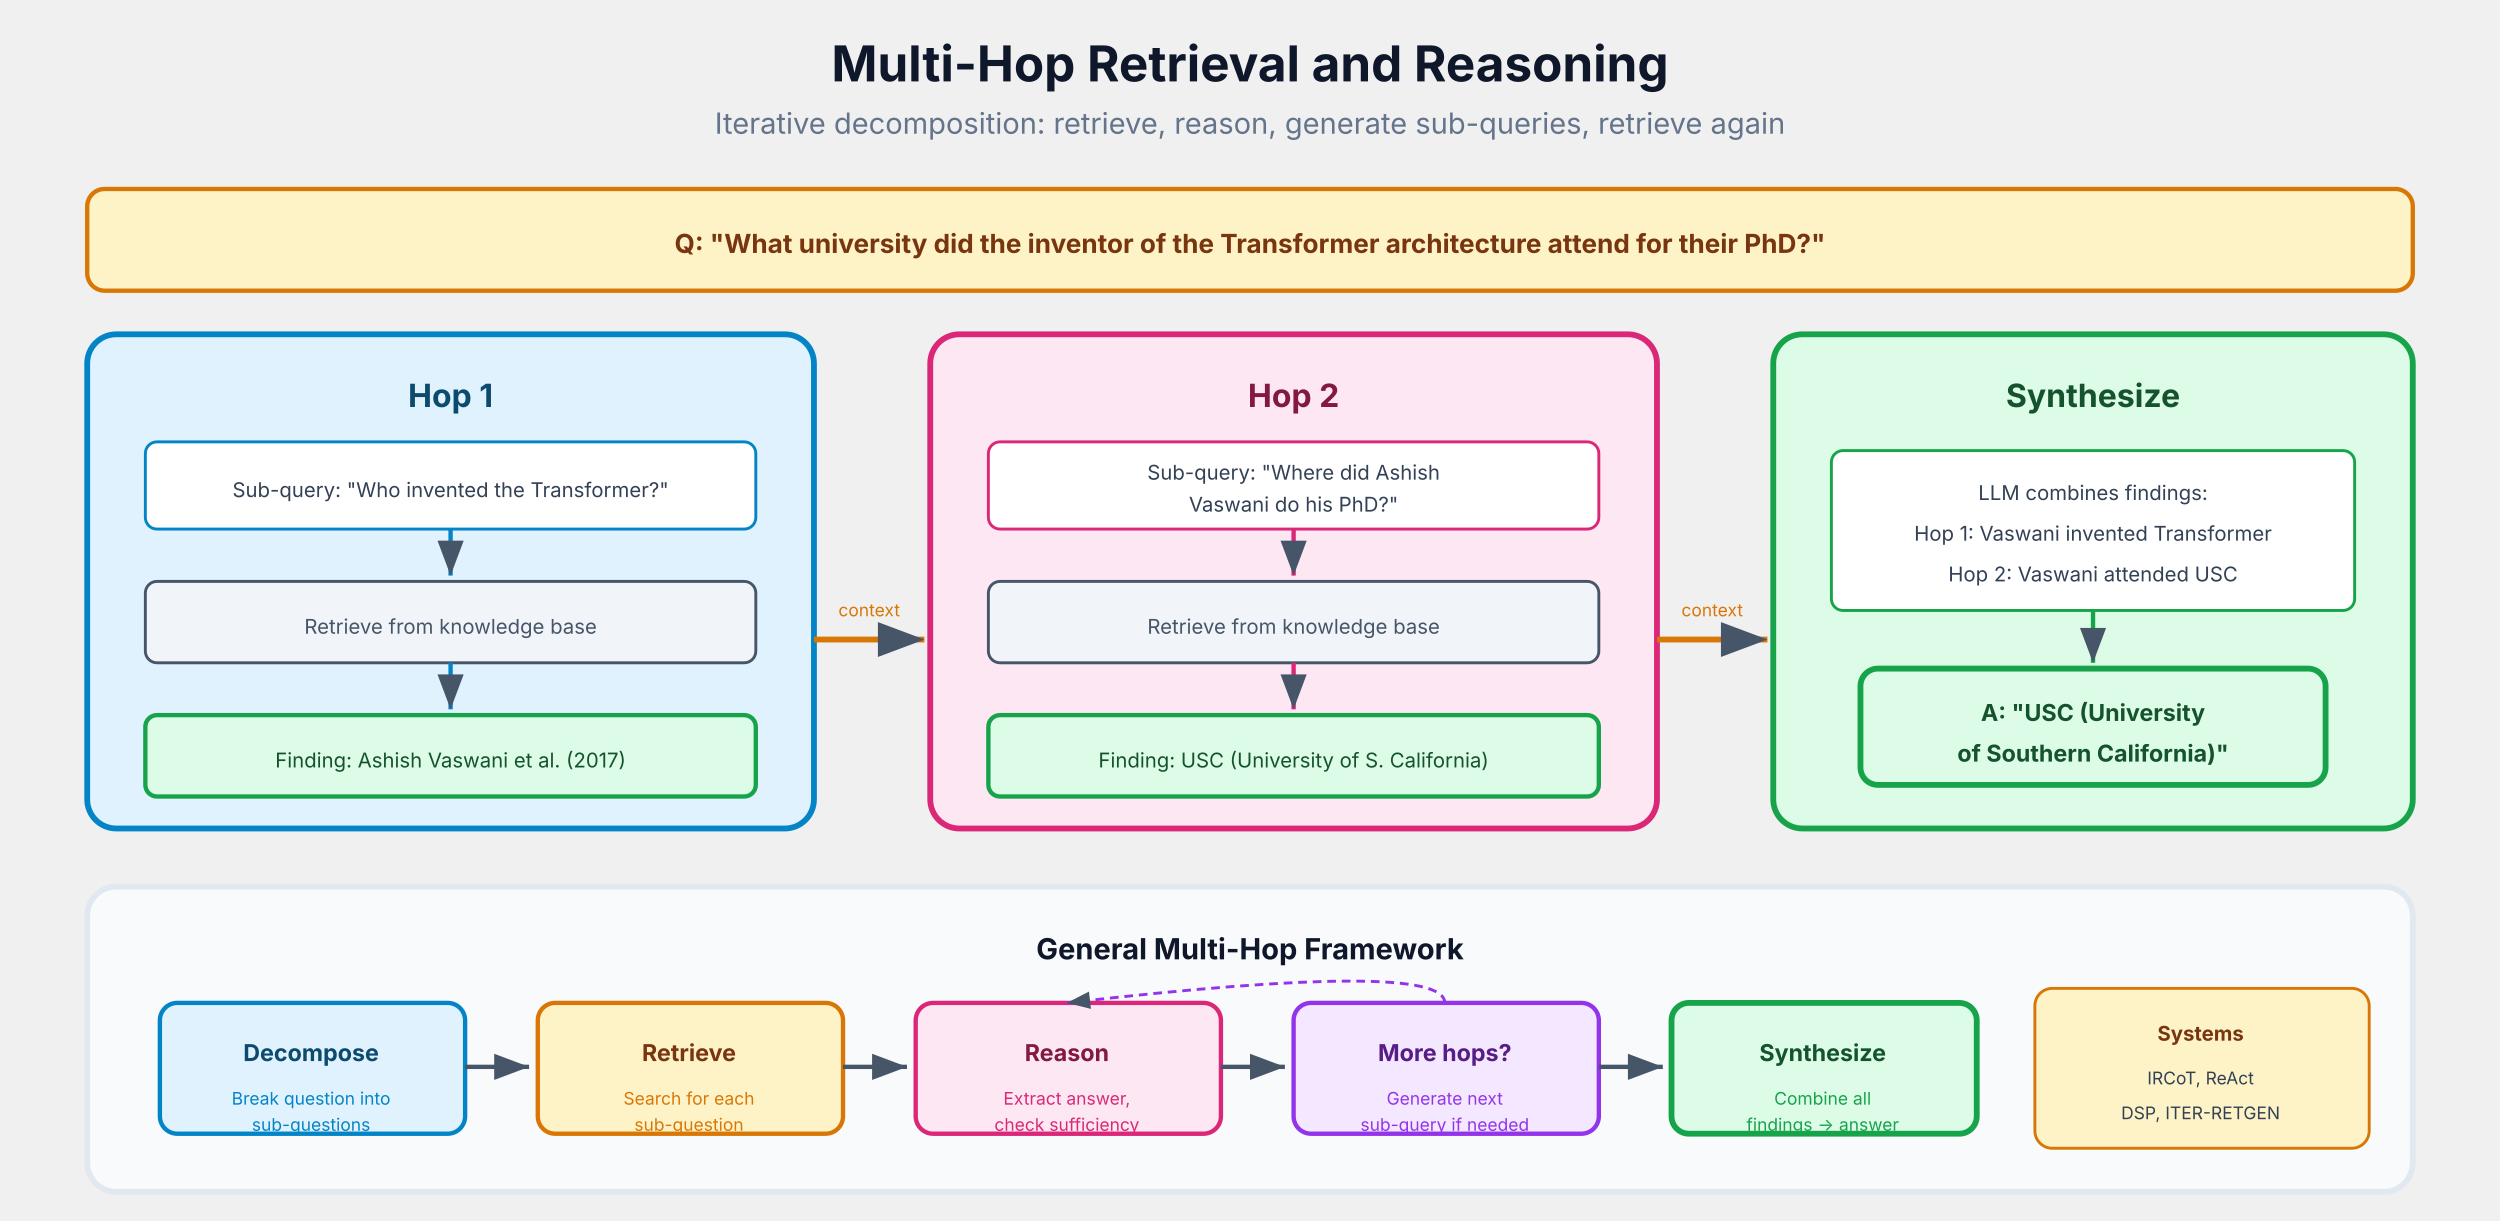
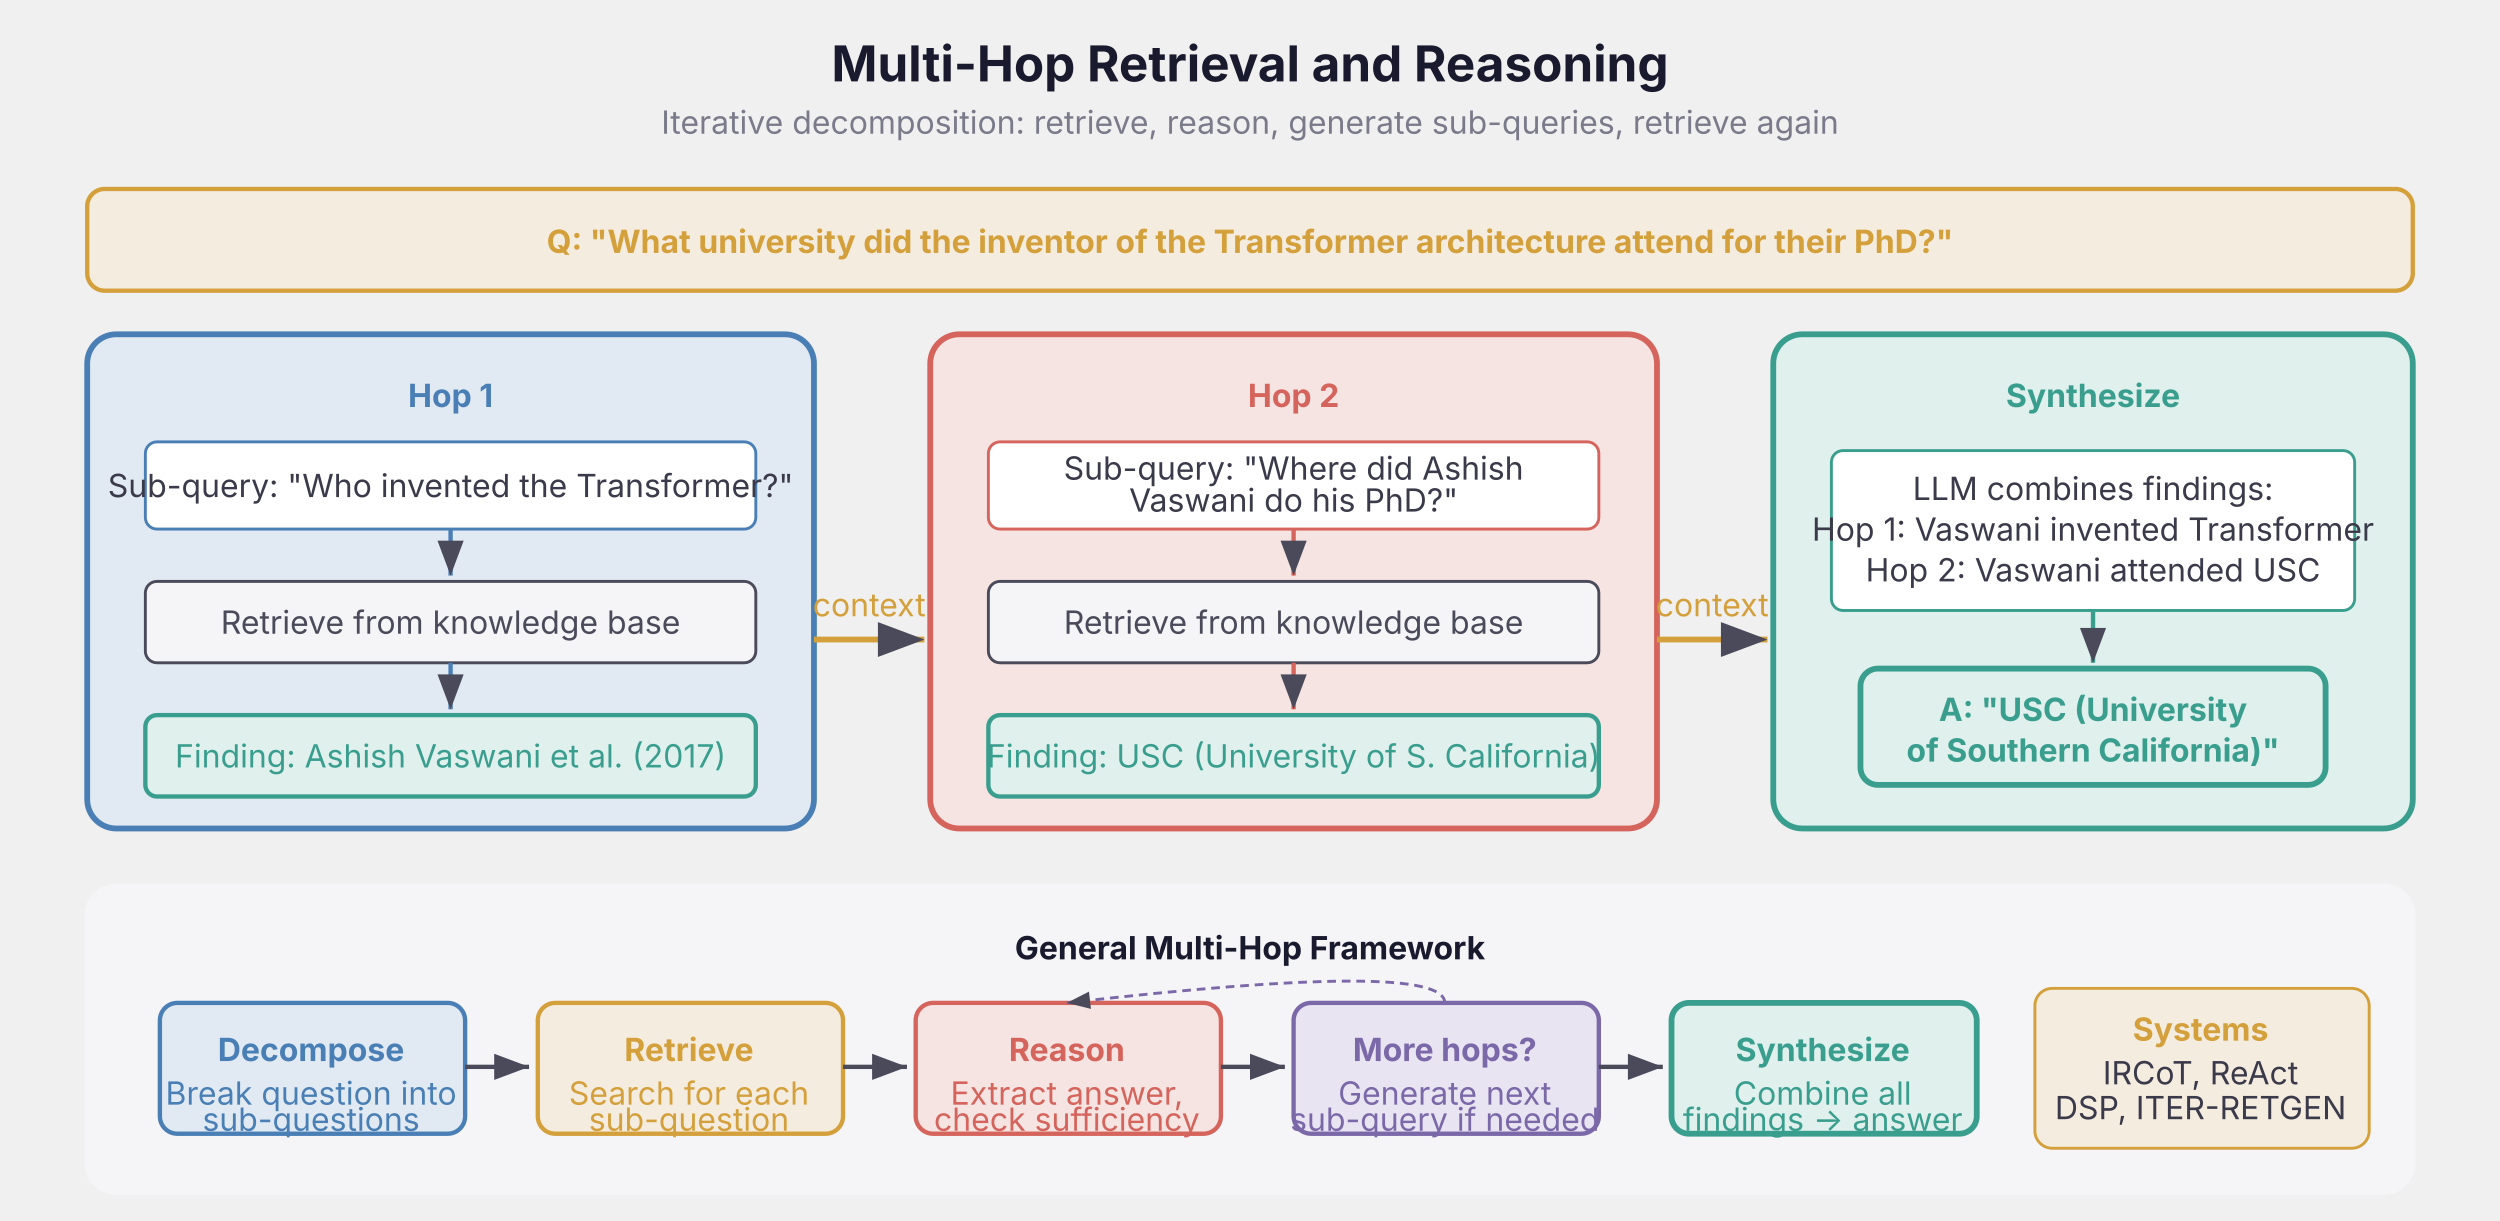
<svg xmlns="http://www.w3.org/2000/svg" viewBox="0 0 860 420" font-family="Inter, Helvetica, Arial, sans-serif">
  <defs>
    <marker id="a" markerWidth="8" markerHeight="6" refX="8" refY="3" orient="auto">
-       <path d="M0,0 L8,3 L0,6 Z" fill="#475569" />
+       <path d="M0,0 L8,3 L0,6 Z" fill="#4a4a5a" />
    </marker>
  </defs>
-   <text x="430" y="28" text-anchor="middle" font-size="17" font-weight="bold" fill="#0f172a">Multi-Hop Retrieval and Reasoning</text>
-   <text x="430" y="46" text-anchor="middle" font-size="10" fill="#64748b">Iterative decomposition: retrieve, reason, generate sub-queries, retrieve again</text>
-   <rect x="30" y="65" width="800" height="35" rx="6" fill="#fef3c7" stroke="#d97706" stroke-width="1.5" />
-   <text x="430" y="87" text-anchor="middle" font-size="9" fill="#78350f" font-weight="bold">Q: "What university did the inventor of the Transformer architecture attend for their PhD?"</text>
-   <rect x="30" y="115" width="250" height="170" rx="10" fill="#e0f2fe" stroke="#0284c7" stroke-width="2" />
-   <text x="155" y="140" text-anchor="middle" font-size="11" font-weight="bold" fill="#0c4a6e">Hop 1</text>
-   <rect x="50" y="152" width="210" height="30" rx="4" fill="#fff" stroke="#0284c7" stroke-width="1" />
-   <text x="155" y="171" text-anchor="middle" font-size="7" fill="#334155">Sub-query: "Who invented the Transformer?"</text>
-   <line x1="155" y1="182" x2="155" y2="198" stroke="#0284c7" stroke-width="1.5" marker-end="url(#a)" />
-   <rect x="50" y="200" width="210" height="28" rx="4" fill="#f1f5f9" stroke="#475569" stroke-width="1" />
-   <text x="155" y="218" text-anchor="middle" font-size="7" fill="#475569">Retrieve from knowledge base</text>
-   <line x1="155" y1="228" x2="155" y2="244" stroke="#0284c7" stroke-width="1.5" marker-end="url(#a)" />
-   <rect x="50" y="246" width="210" height="28" rx="4" fill="#dcfce7" stroke="#16a34a" stroke-width="1.5" />
-   <text x="155" y="264" text-anchor="middle" font-size="7" fill="#14532d">Finding: Ashish Vaswani et al. (2017)</text>
-   <line x1="280" y1="220" x2="318" y2="220" stroke="#d97706" stroke-width="2" marker-end="url(#a)" />
-   <text x="299" y="212" text-anchor="middle" font-size="6" fill="#d97706">context</text>
-   <rect x="320" y="115" width="250" height="170" rx="10" fill="#fce7f3" stroke="#db2777" stroke-width="2" />
-   <text x="445" y="140" text-anchor="middle" font-size="11" font-weight="bold" fill="#831843">Hop 2</text>
-   <rect x="340" y="152" width="210" height="30" rx="4" fill="#fff" stroke="#db2777" stroke-width="1" />
-   <text x="445" y="165" text-anchor="middle" font-size="7" fill="#334155">Sub-query: "Where did Ashish</text>
-   <text x="445" y="176" text-anchor="middle" font-size="7" fill="#334155">Vaswani do his PhD?"</text>
-   <line x1="445" y1="182" x2="445" y2="198" stroke="#db2777" stroke-width="1.5" marker-end="url(#a)" />
-   <rect x="340" y="200" width="210" height="28" rx="4" fill="#f1f5f9" stroke="#475569" stroke-width="1" />
-   <text x="445" y="218" text-anchor="middle" font-size="7" fill="#475569">Retrieve from knowledge base</text>
-   <line x1="445" y1="228" x2="445" y2="244" stroke="#db2777" stroke-width="1.5" marker-end="url(#a)" />
-   <rect x="340" y="246" width="210" height="28" rx="4" fill="#dcfce7" stroke="#16a34a" stroke-width="1.5" />
-   <text x="445" y="264" text-anchor="middle" font-size="7" fill="#14532d">Finding: USC (University of S. California)</text>
-   <line x1="570" y1="220" x2="608" y2="220" stroke="#d97706" stroke-width="2" marker-end="url(#a)" />
-   <text x="589" y="212" text-anchor="middle" font-size="6" fill="#d97706">context</text>
-   <rect x="610" y="115" width="220" height="170" rx="10" fill="#dcfce7" stroke="#16a34a" stroke-width="2" />
-   <text x="720" y="140" text-anchor="middle" font-size="11" font-weight="bold" fill="#14532d">Synthesize</text>
-   <rect x="630" y="155" width="180" height="55" rx="4" fill="#fff" stroke="#16a34a" stroke-width="1" />
-   <text x="720" y="172" text-anchor="middle" font-size="7" fill="#334155">LLM combines findings:</text>
-   <text x="720" y="186" text-anchor="middle" font-size="7" fill="#334155">Hop 1: Vaswani invented Transformer</text>
-   <text x="720" y="200" text-anchor="middle" font-size="7" fill="#334155">Hop 2: Vaswani attended USC</text>
-   <line x1="720" y1="210" x2="720" y2="228" stroke="#16a34a" stroke-width="1.5" marker-end="url(#a)" />
-   <rect x="640" y="230" width="160" height="40" rx="6" fill="#dcfce7" stroke="#16a34a" stroke-width="2" />
-   <text x="720" y="248" text-anchor="middle" font-size="8" font-weight="bold" fill="#14532d">A: "USC (University</text>
-   <text x="720" y="262" text-anchor="middle" font-size="8" font-weight="bold" fill="#14532d">of Southern California)"</text>
-   <rect x="30" y="305" width="800" height="105" rx="10" fill="#f8fafc" stroke="#e2e8f0" stroke-width="2" />
-   <text x="430" y="330" text-anchor="middle" font-size="10" font-weight="bold" fill="#0f172a">General Multi-Hop Framework</text>
-   <rect x="55" y="345" width="105" height="45" rx="6" fill="#e0f2fe" stroke="#0284c7" stroke-width="1.5" />
-   <text x="107" y="365" text-anchor="middle" font-size="8" font-weight="bold" fill="#0c4a6e">Decompose</text>
-   <text x="107" y="380" text-anchor="middle" font-size="6" fill="#0284c7">Break question into</text>
-   <text x="107" y="389" text-anchor="middle" font-size="6" fill="#0284c7">sub-questions</text>
-   <line x1="160" y1="367" x2="182" y2="367" stroke="#475569" stroke-width="1.5" marker-end="url(#a)" />
-   <rect x="185" y="345" width="105" height="45" rx="6" fill="#fef3c7" stroke="#d97706" stroke-width="1.5" />
-   <text x="237" y="365" text-anchor="middle" font-size="8" font-weight="bold" fill="#78350f">Retrieve</text>
-   <text x="237" y="380" text-anchor="middle" font-size="6" fill="#d97706">Search for each</text>
-   <text x="237" y="389" text-anchor="middle" font-size="6" fill="#d97706">sub-question</text>
-   <line x1="290" y1="367" x2="312" y2="367" stroke="#475569" stroke-width="1.5" marker-end="url(#a)" />
-   <rect x="315" y="345" width="105" height="45" rx="6" fill="#fce7f3" stroke="#db2777" stroke-width="1.5" />
-   <text x="367" y="365" text-anchor="middle" font-size="8" font-weight="bold" fill="#831843">Reason</text>
-   <text x="367" y="380" text-anchor="middle" font-size="6" fill="#db2777">Extract answer,</text>
-   <text x="367" y="389" text-anchor="middle" font-size="6" fill="#db2777">check sufficiency</text>
-   <line x1="420" y1="367" x2="442" y2="367" stroke="#475569" stroke-width="1.5" marker-end="url(#a)" />
-   <rect x="445" y="345" width="105" height="45" rx="6" fill="#f3e8ff" stroke="#9333ea" stroke-width="1.5" />
-   <text x="497" y="365" text-anchor="middle" font-size="8" font-weight="bold" fill="#581c87">More hops?</text>
-   <text x="497" y="380" text-anchor="middle" font-size="6" fill="#9333ea">Generate next</text>
-   <text x="497" y="389" text-anchor="middle" font-size="6" fill="#9333ea">sub-query if needed</text>
-   <path d="M497,345 Q497,330 367,345" fill="none" stroke="#9333ea" stroke-width="1" stroke-dasharray="3,2" marker-end="url(#a)" />
-   <line x1="550" y1="367" x2="572" y2="367" stroke="#475569" stroke-width="1.5" marker-end="url(#a)" />
-   <rect x="575" y="345" width="105" height="45" rx="6" fill="#dcfce7" stroke="#16a34a" stroke-width="2" />
-   <text x="627" y="365" text-anchor="middle" font-size="8" font-weight="bold" fill="#14532d">Synthesize</text>
-   <text x="627" y="380" text-anchor="middle" font-size="6" fill="#16a34a">Combine all</text>
-   <text x="627" y="389" text-anchor="middle" font-size="6" fill="#16a34a">findings → answer</text>
-   <rect x="700" y="340" width="115" height="55" rx="6" fill="#fef3c7" stroke="#d97706" stroke-width="1" />
-   <text x="757" y="358" text-anchor="middle" font-size="7" font-weight="bold" fill="#78350f">Systems</text>
-   <text x="757" y="373" text-anchor="middle" font-size="6" fill="#334155">IRCoT, ReAct</text>
-   <text x="757" y="385" text-anchor="middle" font-size="6" fill="#334155">DSP, ITER-RETGEN</text>
+   <text x="430" y="28" text-anchor="middle" font-size="17" font-weight="bold" fill="#1a1a2e">Multi-Hop Retrieval and Reasoning</text>
+   <text x="430" y="46" text-anchor="middle" font-size="11" fill="#7a7a8a">Iterative decomposition: retrieve, reason, generate sub-queries, retrieve again</text>
+   <rect x="30" y="65" width="800" height="35" rx="6" fill="#f5ece0" stroke="#d4a03c" stroke-width="1.5" />
+   <text x="430" y="87" text-anchor="middle" font-size="11" fill="#d4a03c" font-weight="bold">Q: "What university did the inventor of the Transformer architecture attend for their PhD?"</text>
+   <rect x="30" y="115" width="250" height="170" rx="10" fill="#e1eaf3" stroke="#4a7fb5" stroke-width="2" />
+   <text x="155" y="140" text-anchor="middle" font-size="11" font-weight="bold" fill="#4a7fb5">Hop 1</text>
+   <rect x="50" y="152" width="210" height="30" rx="4" fill="#fff" stroke="#4a7fb5" stroke-width="1" />
+   <text x="155" y="171" text-anchor="middle" font-size="11" fill="#3a3a4a">Sub-query: "Who invented the Transformer?"</text>
+   <line x1="155" y1="182" x2="155" y2="198" stroke="#4a7fb5" stroke-width="1.5" marker-end="url(#a)" />
+   <rect x="50" y="200" width="210" height="28" rx="4" fill="#f5f5f8" stroke="#4a4a5a" stroke-width="1" />
+   <text x="155" y="218" text-anchor="middle" font-size="11" fill="#4a4a5a">Retrieve from knowledge base</text>
+   <line x1="155" y1="228" x2="155" y2="244" stroke="#4a7fb5" stroke-width="1.5" marker-end="url(#a)" />
+   <rect x="50" y="246" width="210" height="28" rx="4" fill="#dff0ed" stroke="#3a9e8f" stroke-width="1.5" />
+   <text x="155" y="264" text-anchor="middle" font-size="11" fill="#3a9e8f">Finding: Ashish Vaswani et al. (2017)</text>
+   <line x1="280" y1="220" x2="318" y2="220" stroke="#d4a03c" stroke-width="2" marker-end="url(#a)" />
+   <text x="299" y="212" text-anchor="middle" font-size="11" fill="#d4a03c">context</text>
+   <rect x="320" y="115" width="250" height="170" rx="10" fill="#f6e4e3" stroke="#d4645c" stroke-width="2" />
+   <text x="445" y="140" text-anchor="middle" font-size="11" font-weight="bold" fill="#d4645c">Hop 2</text>
+   <rect x="340" y="152" width="210" height="30" rx="4" fill="#fff" stroke="#d4645c" stroke-width="1" />
+   <text x="445" y="165" text-anchor="middle" font-size="11" fill="#3a3a4a">Sub-query: "Where did Ashish</text>
+   <text x="445" y="176" text-anchor="middle" font-size="11" fill="#3a3a4a">Vaswani do his PhD?"</text>
+   <line x1="445" y1="182" x2="445" y2="198" stroke="#d4645c" stroke-width="1.5" marker-end="url(#a)" />
+   <rect x="340" y="200" width="210" height="28" rx="4" fill="#f5f5f8" stroke="#4a4a5a" stroke-width="1" />
+   <text x="445" y="218" text-anchor="middle" font-size="11" fill="#4a4a5a">Retrieve from knowledge base</text>
+   <line x1="445" y1="228" x2="445" y2="244" stroke="#d4645c" stroke-width="1.5" marker-end="url(#a)" />
+   <rect x="340" y="246" width="210" height="28" rx="4" fill="#dff0ed" stroke="#3a9e8f" stroke-width="1.5" />
+   <text x="445" y="264" text-anchor="middle" font-size="11" fill="#3a9e8f">Finding: USC (University of S. California)</text>
+   <line x1="570" y1="220" x2="608" y2="220" stroke="#d4a03c" stroke-width="2" marker-end="url(#a)" />
+   <text x="589" y="212" text-anchor="middle" font-size="11" fill="#d4a03c">context</text>
+   <rect x="610" y="115" width="220" height="170" rx="10" fill="#dff0ed" stroke="#3a9e8f" stroke-width="2" />
+   <text x="720" y="140" text-anchor="middle" font-size="11" font-weight="bold" fill="#3a9e8f">Synthesize</text>
+   <rect x="630" y="155" width="180" height="55" rx="4" fill="#fff" stroke="#3a9e8f" stroke-width="1" />
+   <text x="720" y="172" text-anchor="middle" font-size="11" fill="#3a3a4a">LLM combines findings:</text>
+   <text x="720" y="186" text-anchor="middle" font-size="11" fill="#3a3a4a">Hop 1: Vaswani invented Transformer</text>
+   <text x="720" y="200" text-anchor="middle" font-size="11" fill="#3a3a4a">Hop 2: Vaswani attended USC</text>
+   <line x1="720" y1="210" x2="720" y2="228" stroke="#3a9e8f" stroke-width="1.5" marker-end="url(#a)" />
+   <rect x="640" y="230" width="160" height="40" rx="6" fill="#dff0ed" stroke="#3a9e8f" stroke-width="2" />
+   <text x="720" y="248" text-anchor="middle" font-size="11" font-weight="bold" fill="#3a9e8f">A: "USC (University</text>
+   <text x="720" y="262" text-anchor="middle" font-size="11" font-weight="bold" fill="#3a9e8f">of Southern California)"</text>
+   <rect x="30" y="305" width="800" height="105" rx="10" fill="#f5f5f8" stroke="#f5f5f8" stroke-width="2" />
+   <text x="430" y="330" text-anchor="middle" font-size="11" font-weight="bold" fill="#1a1a2e">General Multi-Hop Framework</text>
+   <rect x="55" y="345" width="105" height="45" rx="6" fill="#e1eaf3" stroke="#4a7fb5" stroke-width="1.5" />
+   <text x="107" y="365" text-anchor="middle" font-size="11" font-weight="bold" fill="#4a7fb5">Decompose</text>
+   <text x="107" y="380" text-anchor="middle" font-size="11" fill="#4a7fb5">Break question into</text>
+   <text x="107" y="389" text-anchor="middle" font-size="11" fill="#4a7fb5">sub-questions</text>
+   <line x1="160" y1="367" x2="182" y2="367" stroke="#4a4a5a" stroke-width="1.5" marker-end="url(#a)" />
+   <rect x="185" y="345" width="105" height="45" rx="6" fill="#f5ece0" stroke="#d4a03c" stroke-width="1.5" />
+   <text x="237" y="365" text-anchor="middle" font-size="11" font-weight="bold" fill="#d4a03c">Retrieve</text>
+   <text x="237" y="380" text-anchor="middle" font-size="11" fill="#d4a03c">Search for each</text>
+   <text x="237" y="389" text-anchor="middle" font-size="11" fill="#d4a03c">sub-question</text>
+   <line x1="290" y1="367" x2="312" y2="367" stroke="#4a4a5a" stroke-width="1.5" marker-end="url(#a)" />
+   <rect x="315" y="345" width="105" height="45" rx="6" fill="#f6e4e3" stroke="#d4645c" stroke-width="1.5" />
+   <text x="367" y="365" text-anchor="middle" font-size="11" font-weight="bold" fill="#d4645c">Reason</text>
+   <text x="367" y="380" text-anchor="middle" font-size="11" fill="#d4645c">Extract answer,</text>
+   <text x="367" y="389" text-anchor="middle" font-size="11" fill="#d4645c">check sufficiency</text>
+   <line x1="420" y1="367" x2="442" y2="367" stroke="#4a4a5a" stroke-width="1.5" marker-end="url(#a)" />
+   <rect x="445" y="345" width="105" height="45" rx="6" fill="#e8e4f1" stroke="#7b68a8" stroke-width="1.5" />
+   <text x="497" y="365" text-anchor="middle" font-size="11" font-weight="bold" fill="#7b68a8">More hops?</text>
+   <text x="497" y="380" text-anchor="middle" font-size="11" fill="#7b68a8">Generate next</text>
+   <text x="497" y="389" text-anchor="middle" font-size="11" fill="#7b68a8">sub-query if needed</text>
+   <path d="M497,345 Q497,330 367,345" fill="none" stroke="#7b68a8" stroke-width="1" stroke-dasharray="3,2" marker-end="url(#a)" />
+   <line x1="550" y1="367" x2="572" y2="367" stroke="#4a4a5a" stroke-width="1.5" marker-end="url(#a)" />
+   <rect x="575" y="345" width="105" height="45" rx="6" fill="#dff0ed" stroke="#3a9e8f" stroke-width="2" />
+   <text x="627" y="365" text-anchor="middle" font-size="11" font-weight="bold" fill="#3a9e8f">Synthesize</text>
+   <text x="627" y="380" text-anchor="middle" font-size="11" fill="#3a9e8f">Combine all</text>
+   <text x="627" y="389" text-anchor="middle" font-size="11" fill="#3a9e8f">findings → answer</text>
+   <rect x="700" y="340" width="115" height="55" rx="6" fill="#f5ece0" stroke="#d4a03c" stroke-width="1" />
+   <text x="757" y="358" text-anchor="middle" font-size="11" font-weight="bold" fill="#d4a03c">Systems</text>
+   <text x="757" y="373" text-anchor="middle" font-size="11" fill="#3a3a4a">IRCoT, ReAct</text>
+   <text x="757" y="385" text-anchor="middle" font-size="11" fill="#3a3a4a">DSP, ITER-RETGEN</text>
</svg>
